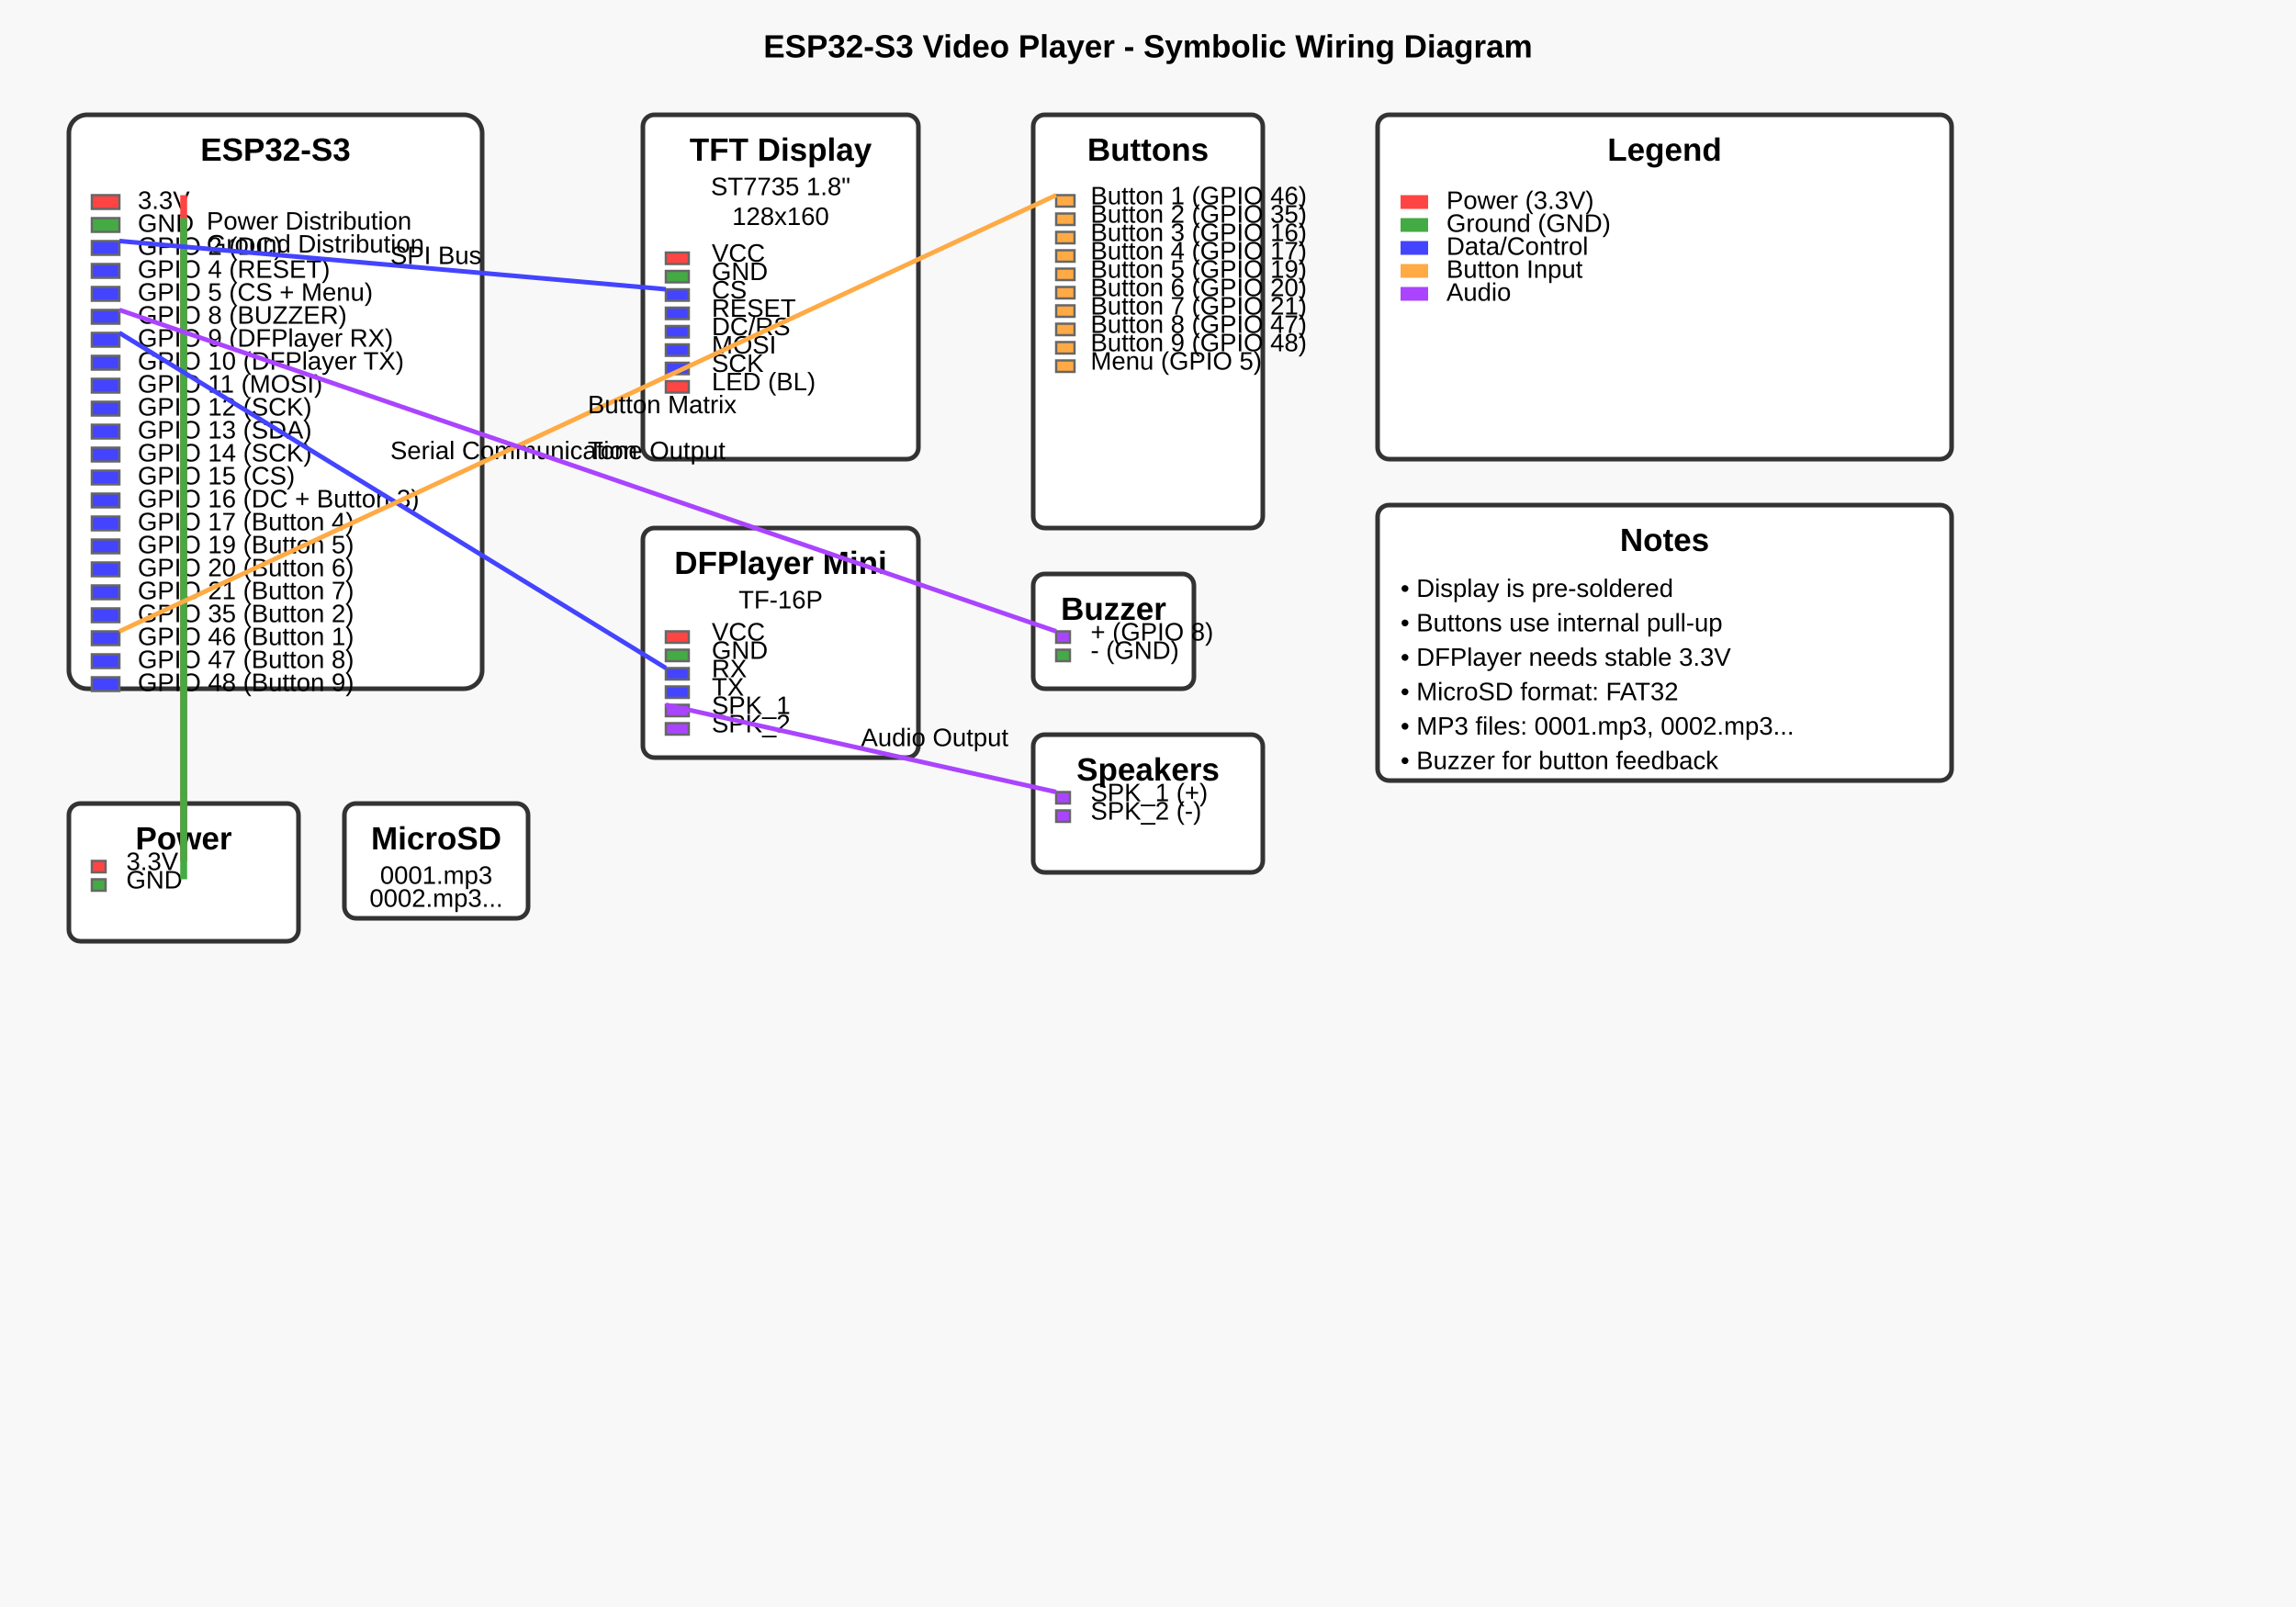
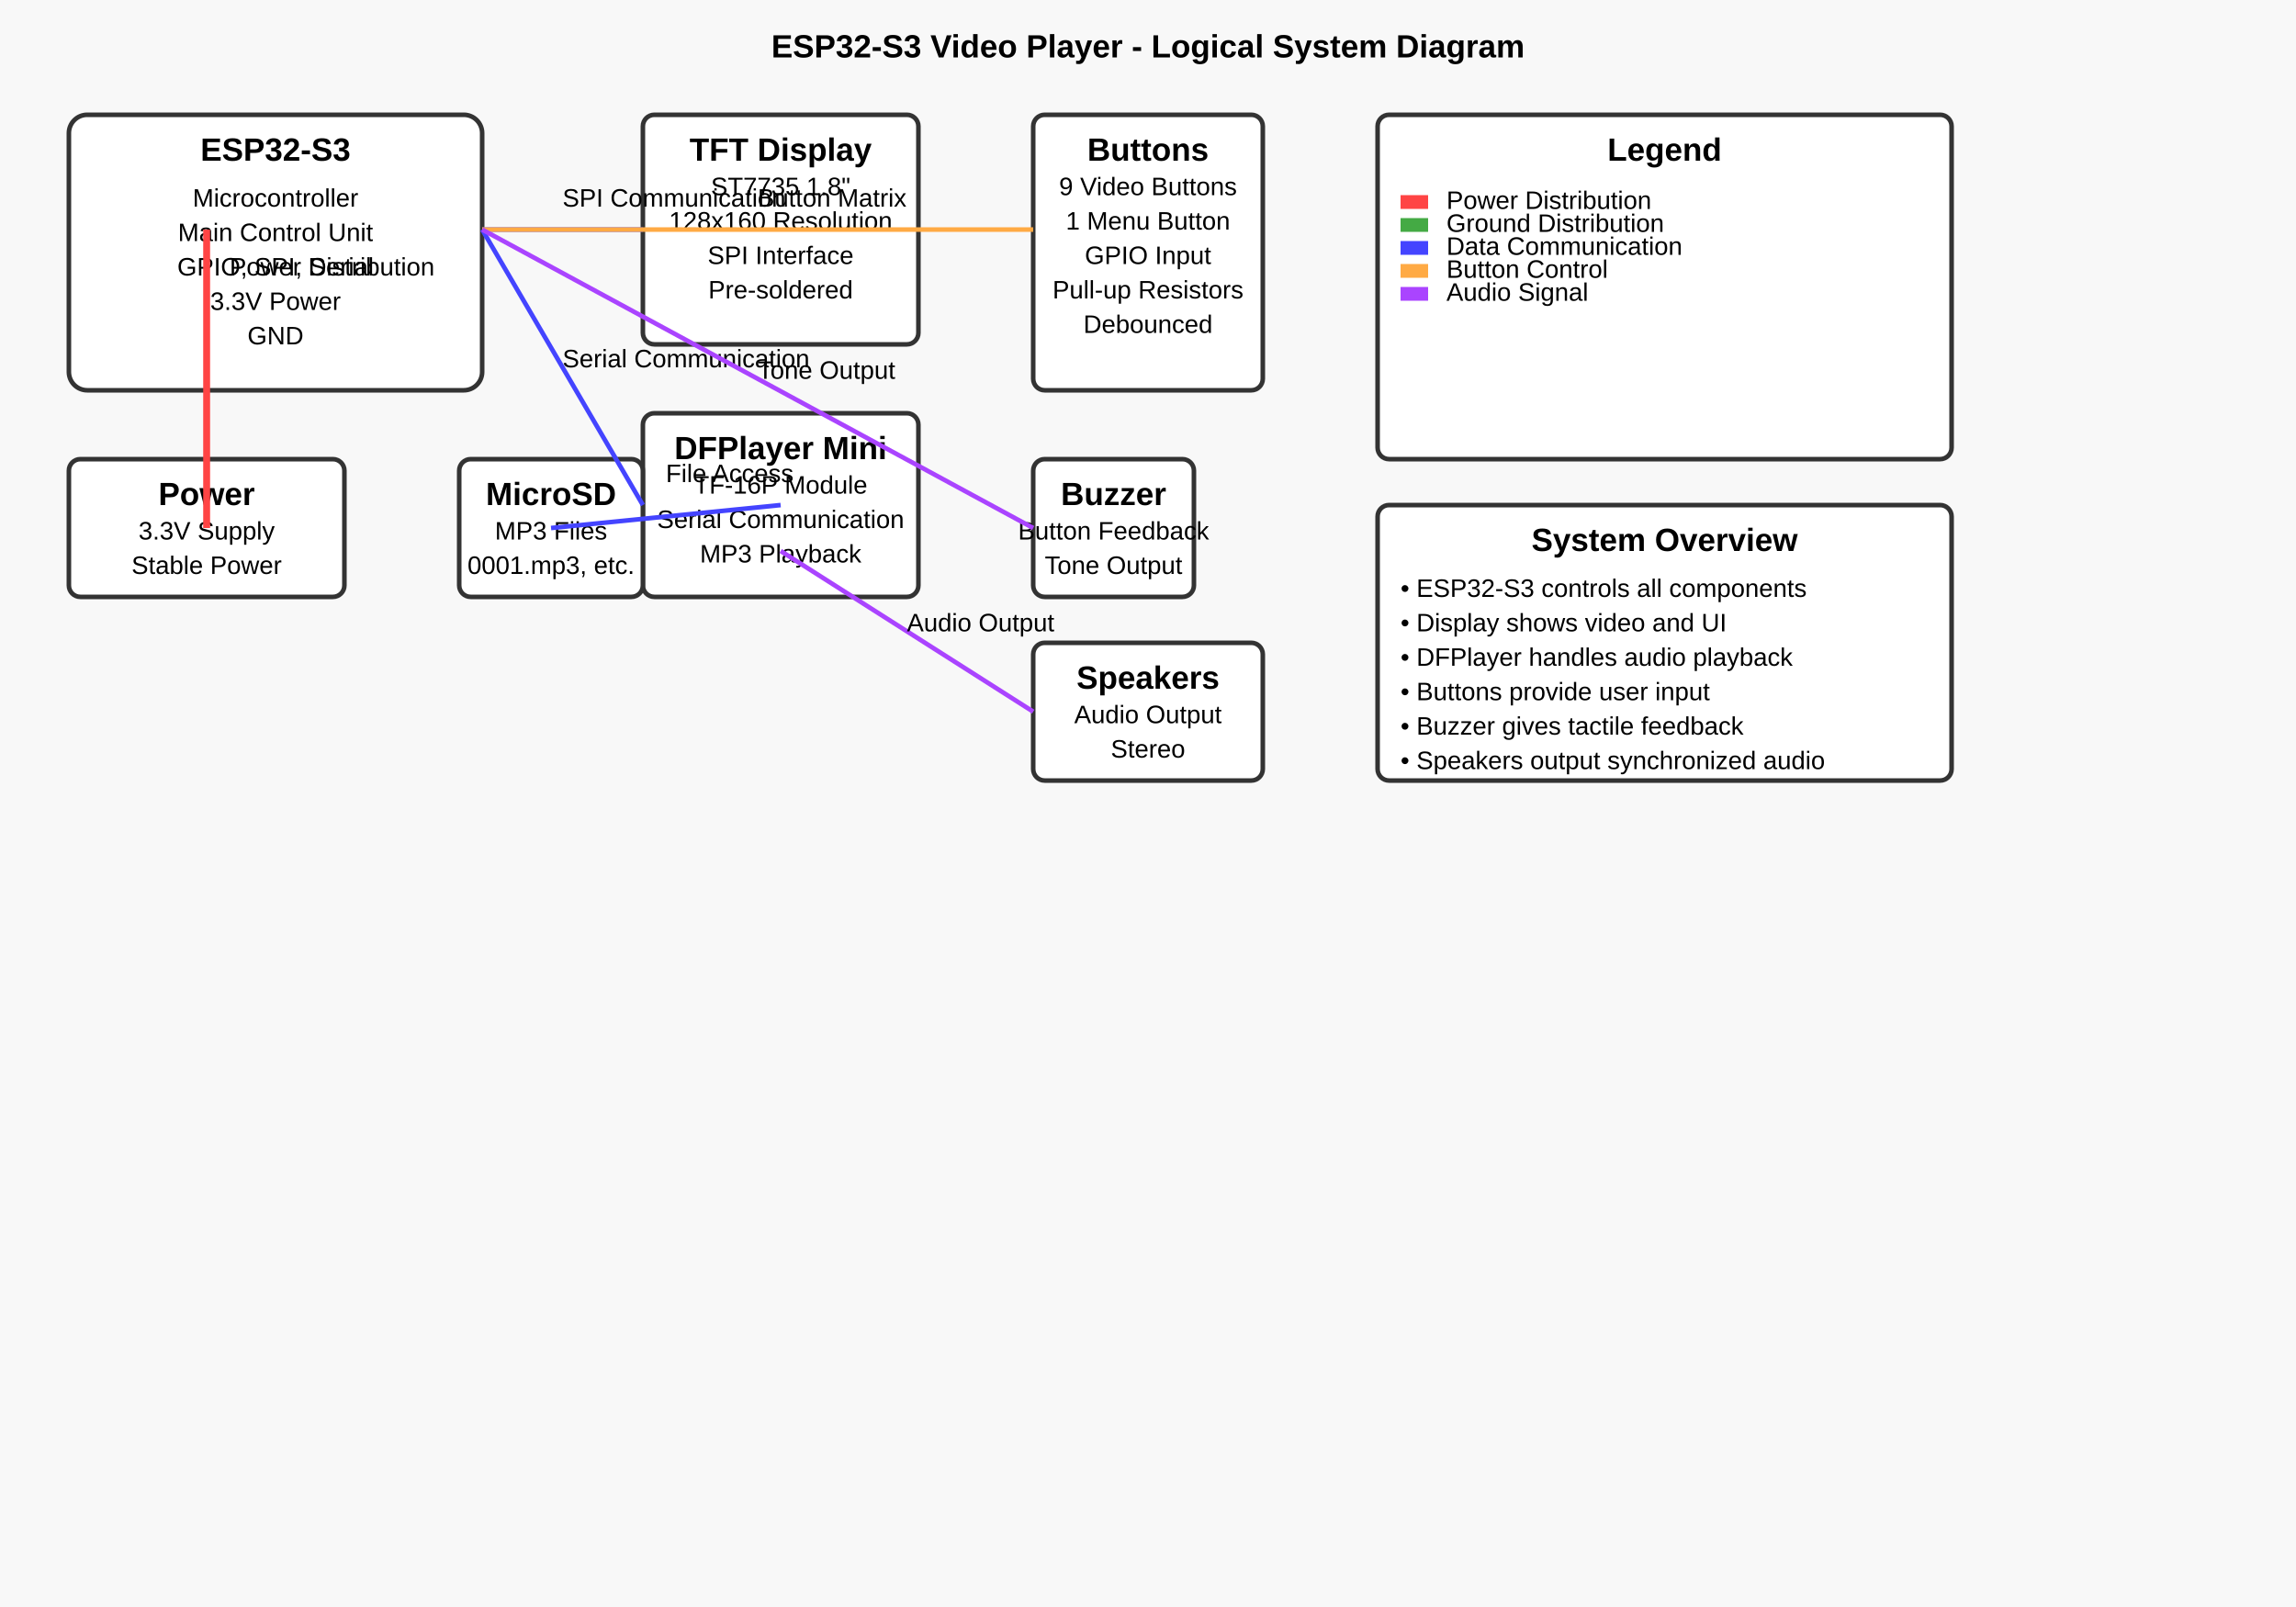
<svg xmlns="http://www.w3.org/2000/svg" width="1000" height="700">
  <defs>
    <style>
      .component { fill: #ffffff; stroke: #333333; stroke-width: 2; }
      .pin { fill: #e0e0e0; stroke: #666666; stroke-width: 1; }
      .power { fill: #ff4444; }
      .ground { fill: #44aa44; }
      .data { fill: #4444ff; }
      .button { fill: #ffaa44; }
      .audio { fill: #aa44ff; }
      .text { font-family: Arial, sans-serif; font-size: 11px; }
      .title { font-family: Arial, sans-serif; font-size: 14px; font-weight: bold; }
      .connection { stroke: #333333; stroke-width: 2; }
      .power-line { stroke: #ff4444; stroke-width: 3; }
      .ground-line { stroke: #44aa44; stroke-width: 3; }
      .data-line { stroke: #4444ff; stroke-width: 2; }
      .button-line { stroke: #ffaa44; stroke-width: 2; }
      .audio-line { stroke: #aa44ff; stroke-width: 2; }
    </style>
  </defs>
  <rect width="1000" height="700" fill="#f8f8f8" />
-   <text x="500" y="25" text-anchor="middle" class="title">ESP32-S3 Video Player - Symbolic Wiring Diagram</text>
-   <rect x="30" y="50" width="180" height="250" class="component" rx="8" />
+   <text x="500" y="25" text-anchor="middle" class="title">ESP32-S3 Video Player - Logical System Diagram</text>
+   <rect x="30" y="50" width="180" height="120" class="component" rx="8" />
  <text x="120" y="70" text-anchor="middle" class="title">ESP32-S3</text>
-   <rect x="40" y="85" width="12" height="6" class="pin power" />
-   <text x="60" y="91" class="text">3.3V</text>
-   <rect x="40" y="95" width="12" height="6" class="pin ground" />
-   <text x="60" y="101" class="text">GND</text>
-   <rect x="40" y="105" width="12" height="6" class="pin data" />
-   <text x="60" y="111" class="text">GPIO 2 (DC)</text>
-   <rect x="40" y="115" width="12" height="6" class="pin data" />
-   <text x="60" y="121" class="text">GPIO 4 (RESET)</text>
-   <rect x="40" y="125" width="12" height="6" class="pin data" />
-   <text x="60" y="131" class="text">GPIO 5 (CS + Menu)</text>
-   <rect x="40" y="135" width="12" height="6" class="pin data" />
-   <text x="60" y="141" class="text">GPIO 8 (BUZZER)</text>
-   <rect x="40" y="145" width="12" height="6" class="pin data" />
-   <text x="60" y="151" class="text">GPIO 9 (DFPlayer RX)</text>
-   <rect x="40" y="155" width="12" height="6" class="pin data" />
-   <text x="60" y="161" class="text">GPIO 10 (DFPlayer TX)</text>
-   <rect x="40" y="165" width="12" height="6" class="pin data" />
-   <text x="60" y="171" class="text">GPIO 11 (MOSI)</text>
-   <rect x="40" y="175" width="12" height="6" class="pin data" />
-   <text x="60" y="181" class="text">GPIO 12 (SCK)</text>
-   <rect x="40" y="185" width="12" height="6" class="pin data" />
-   <text x="60" y="191" class="text">GPIO 13 (SDA)</text>
-   <rect x="40" y="195" width="12" height="6" class="pin data" />
-   <text x="60" y="201" class="text">GPIO 14 (SCK)</text>
-   <rect x="40" y="205" width="12" height="6" class="pin data" />
-   <text x="60" y="211" class="text">GPIO 15 (CS)</text>
-   <rect x="40" y="215" width="12" height="6" class="pin data" />
-   <text x="60" y="221" class="text">GPIO 16 (DC + Button 3)</text>
-   <rect x="40" y="225" width="12" height="6" class="pin data" />
-   <text x="60" y="231" class="text">GPIO 17 (Button 4)</text>
-   <rect x="40" y="235" width="12" height="6" class="pin data" />
-   <text x="60" y="241" class="text">GPIO 19 (Button 5)</text>
-   <rect x="40" y="245" width="12" height="6" class="pin data" />
-   <text x="60" y="251" class="text">GPIO 20 (Button 6)</text>
-   <rect x="40" y="255" width="12" height="6" class="pin data" />
-   <text x="60" y="261" class="text">GPIO 21 (Button 7)</text>
-   <rect x="40" y="265" width="12" height="6" class="pin data" />
-   <text x="60" y="271" class="text">GPIO 35 (Button 2)</text>
-   <rect x="40" y="275" width="12" height="6" class="pin data" />
-   <text x="60" y="281" class="text">GPIO 46 (Button 1)</text>
-   <rect x="40" y="285" width="12" height="6" class="pin data" />
-   <text x="60" y="291" class="text">GPIO 47 (Button 8)</text>
-   <rect x="40" y="295" width="12" height="6" class="pin data" />
-   <text x="60" y="301" class="text">GPIO 48 (Button 9)</text>
-   <rect x="280" y="50" width="120" height="150" class="component" rx="5" />
+   <text x="120" y="90" text-anchor="middle" class="text">Microcontroller</text>
+   <text x="120" y="105" text-anchor="middle" class="text">Main Control Unit</text>
+   <text x="120" y="120" text-anchor="middle" class="text">GPIO, SPI, Serial</text>
+   <text x="120" y="135" text-anchor="middle" class="text">3.3V Power</text>
+   <text x="120" y="150" text-anchor="middle" class="text">GND</text>
+   <rect x="280" y="50" width="120" height="100" class="component" rx="5" />
  <text x="340" y="70" text-anchor="middle" class="title">TFT Display</text>
  <text x="340" y="85" text-anchor="middle" class="text">ST7735 1.8"</text>
-   <text x="340" y="98" text-anchor="middle" class="text">128x160</text>
-   <rect x="290" y="110" width="10" height="5" class="pin power" />
-   <text x="310" y="114" class="text">VCC</text>
-   <rect x="290" y="118" width="10" height="5" class="pin ground" />
-   <text x="310" y="122" class="text">GND</text>
-   <rect x="290" y="126" width="10" height="5" class="pin data" />
-   <text x="310" y="130" class="text">CS</text>
-   <rect x="290" y="134" width="10" height="5" class="pin data" />
-   <text x="310" y="138" class="text">RESET</text>
-   <rect x="290" y="142" width="10" height="5" class="pin data" />
-   <text x="310" y="146" class="text">DC/RS</text>
-   <rect x="290" y="150" width="10" height="5" class="pin data" />
-   <text x="310" y="154" class="text">MOSI</text>
-   <rect x="290" y="158" width="10" height="5" class="pin data" />
-   <text x="310" y="162" class="text">SCK</text>
-   <rect x="290" y="166" width="10" height="5" class="pin power" />
-   <text x="310" y="170" class="text">LED (BL)</text>
-   <rect x="280" y="230" width="120" height="100" class="component" rx="5" />
-   <text x="340" y="250" text-anchor="middle" class="title">DFPlayer Mini</text>
-   <text x="340" y="265" text-anchor="middle" class="text">TF-16P</text>
-   <rect x="290" y="275" width="10" height="5" class="pin power" />
-   <text x="310" y="279" class="text">VCC</text>
-   <rect x="290" y="283" width="10" height="5" class="pin ground" />
-   <text x="310" y="287" class="text">GND</text>
-   <rect x="290" y="291" width="10" height="5" class="pin data" />
-   <text x="310" y="295" class="text">RX</text>
-   <rect x="290" y="299" width="10" height="5" class="pin data" />
-   <text x="310" y="303" class="text">TX</text>
-   <rect x="290" y="307" width="10" height="5" class="pin audio" />
-   <text x="310" y="311" class="text">SPK_1</text>
-   <rect x="290" y="315" width="10" height="5" class="pin audio" />
-   <text x="310" y="319" class="text">SPK_2</text>
-   <rect x="450" y="50" width="100" height="180" class="component" rx="5" />
+   <text x="340" y="100" text-anchor="middle" class="text">128x160 Resolution</text>
+   <text x="340" y="115" text-anchor="middle" class="text">SPI Interface</text>
+   <text x="340" y="130" text-anchor="middle" class="text">Pre-soldered</text>
+   <rect x="280" y="180" width="120" height="80" class="component" rx="5" />
+   <text x="340" y="200" text-anchor="middle" class="title">DFPlayer Mini</text>
+   <text x="340" y="215" text-anchor="middle" class="text">TF-16P Module</text>
+   <text x="340" y="230" text-anchor="middle" class="text">Serial Communication</text>
+   <text x="340" y="245" text-anchor="middle" class="text">MP3 Playback</text>
+   <rect x="450" y="50" width="100" height="120" class="component" rx="5" />
  <text x="500" y="70" text-anchor="middle" class="title">Buttons</text>
-   <rect x="460" y="85" width="8" height="5" class="pin button" />
-   <text x="475" y="89" class="text">Button 1 (GPIO 46)</text>
-   <rect x="460" y="93" width="8" height="5" class="pin button" />
-   <text x="475" y="97" class="text">Button 2 (GPIO 35)</text>
-   <rect x="460" y="101" width="8" height="5" class="pin button" />
-   <text x="475" y="105" class="text">Button 3 (GPIO 16)</text>
-   <rect x="460" y="109" width="8" height="5" class="pin button" />
-   <text x="475" y="113" class="text">Button 4 (GPIO 17)</text>
-   <rect x="460" y="117" width="8" height="5" class="pin button" />
-   <text x="475" y="121" class="text">Button 5 (GPIO 19)</text>
-   <rect x="460" y="125" width="8" height="5" class="pin button" />
-   <text x="475" y="129" class="text">Button 6 (GPIO 20)</text>
-   <rect x="460" y="133" width="8" height="5" class="pin button" />
-   <text x="475" y="137" class="text">Button 7 (GPIO 21)</text>
-   <rect x="460" y="141" width="8" height="5" class="pin button" />
-   <text x="475" y="145" class="text">Button 8 (GPIO 47)</text>
-   <rect x="460" y="149" width="8" height="5" class="pin button" />
-   <text x="475" y="153" class="text">Button 9 (GPIO 48)</text>
-   <rect x="460" y="157" width="8" height="5" class="pin button" />
-   <text x="475" y="161" class="text">Menu (GPIO 5)</text>
-   <rect x="450" y="250" width="70" height="50" class="component" rx="5" />
-   <text x="485" y="270" text-anchor="middle" class="title">Buzzer</text>
-   <rect x="460" y="275" width="6" height="5" class="pin audio" />
-   <text x="475" y="279" class="text">+ (GPIO 8)</text>
-   <rect x="460" y="283" width="6" height="5" class="pin ground" />
-   <text x="475" y="287" class="text">- (GND)</text>
-   <rect x="450" y="320" width="100" height="60" class="component" rx="5" />
-   <text x="500" y="340" text-anchor="middle" class="title">Speakers</text>
-   <rect x="460" y="345" width="6" height="5" class="pin audio" />
-   <text x="475" y="349" class="text">SPK_1 (+)</text>
-   <rect x="460" y="353" width="6" height="5" class="pin audio" />
-   <text x="475" y="357" class="text">SPK_2 (-)</text>
-   <rect x="30" y="350" width="100" height="60" class="component" rx="5" />
-   <text x="80" y="370" text-anchor="middle" class="title">Power</text>
-   <rect x="40" y="375" width="6" height="5" class="pin power" />
-   <text x="55" y="379" class="text">3.3V</text>
-   <rect x="40" y="383" width="6" height="5" class="pin ground" />
-   <text x="55" y="387" class="text">GND</text>
-   <rect x="150" y="350" width="80" height="50" class="component" rx="5" />
-   <text x="190" y="370" text-anchor="middle" class="title">MicroSD</text>
-   <text x="190" y="385" text-anchor="middle" class="text">0001.mp3</text>
-   <text x="190" y="395" text-anchor="middle" class="text">0002.mp3...</text>
-   <line x1="80" y1="375" x2="80" y2="85" class="connection power-line" />
-   <text x="90" y="100" class="text">Power Distribution</text>
-   <line x1="80" y1="383" x2="80" y2="95" class="connection ground-line" />
-   <text x="90" y="110" class="text">Ground Distribution</text>
-   <line x1="52" y1="105" x2="290" y2="126" class="connection data-line" />
-   <text x="170" y="115" class="text">SPI Bus</text>
-   <line x1="52" y1="145" x2="290" y2="291" class="connection data-line" />
-   <text x="170" y="200" class="text">Serial Communication</text>
-   <line x1="290" y1="307" x2="460" y2="345" class="connection audio-line" />
-   <text x="375" y="325" class="text">Audio Output</text>
-   <line x1="52" y1="275" x2="460" y2="85" class="connection button-line" />
-   <text x="256" y="180" class="text">Button Matrix</text>
-   <line x1="52" y1="135" x2="460" y2="275" class="connection audio-line" />
-   <text x="256" y="200" class="text">Tone Output</text>
+   <text x="500" y="85" text-anchor="middle" class="text">9 Video Buttons</text>
+   <text x="500" y="100" text-anchor="middle" class="text">1 Menu Button</text>
+   <text x="500" y="115" text-anchor="middle" class="text">GPIO Input</text>
+   <text x="500" y="130" text-anchor="middle" class="text">Pull-up Resistors</text>
+   <text x="500" y="145" text-anchor="middle" class="text">Debounced</text>
+   <rect x="450" y="200" width="70" height="60" class="component" rx="5" />
+   <text x="485" y="220" text-anchor="middle" class="title">Buzzer</text>
+   <text x="485" y="235" text-anchor="middle" class="text">Button Feedback</text>
+   <text x="485" y="250" text-anchor="middle" class="text">Tone Output</text>
+   <rect x="450" y="280" width="100" height="60" class="component" rx="5" />
+   <text x="500" y="300" text-anchor="middle" class="title">Speakers</text>
+   <text x="500" y="315" text-anchor="middle" class="text">Audio Output</text>
+   <text x="500" y="330" text-anchor="middle" class="text">Stereo</text>
+   <rect x="30" y="200" width="120" height="60" class="component" rx="5" />
+   <text x="90" y="220" text-anchor="middle" class="title">Power</text>
+   <text x="90" y="235" text-anchor="middle" class="text">3.3V Supply</text>
+   <text x="90" y="250" text-anchor="middle" class="text">Stable Power</text>
+   <rect x="200" y="200" width="80" height="60" class="component" rx="5" />
+   <text x="240" y="220" text-anchor="middle" class="title">MicroSD</text>
+   <text x="240" y="235" text-anchor="middle" class="text">MP3 Files</text>
+   <text x="240" y="250" text-anchor="middle" class="text">0001.mp3, etc.</text>
+   <line x1="90" y1="230" x2="90" y2="100" class="connection power-line" />
+   <text x="100" y="120" class="text">Power Distribution</text>
+   <line x1="210" y1="100" x2="280" y2="100" class="connection data-line" />
+   <text x="245" y="90" class="text">SPI Communication</text>
+   <line x1="210" y1="100" x2="280" y2="220" class="connection data-line" />
+   <text x="245" y="160" class="text">Serial Communication</text>
+   <line x1="340" y1="240" x2="450" y2="310" class="connection audio-line" />
+   <text x="395" y="275" class="text">Audio Output</text>
+   <line x1="210" y1="100" x2="450" y2="100" class="connection button-line" />
+   <text x="330" y="90" class="text">Button Matrix</text>
+   <line x1="210" y1="100" x2="450" y2="230" class="connection audio-line" />
+   <text x="330" y="165" class="text">Tone Output</text>
+   <line x1="240" y1="230" x2="340" y2="220" class="connection data-line" />
+   <text x="290" y="210" class="text">File Access</text>
  <rect x="600" y="50" width="250" height="150" class="component" rx="5" />
  <text x="725" y="70" text-anchor="middle" class="title">Legend</text>
  <rect x="610" y="85" width="12" height="6" class="power" />
-   <text x="630" y="91" class="text">Power (3.3V)</text>
+   <text x="630" y="91" class="text">Power Distribution</text>
  <rect x="610" y="95" width="12" height="6" class="ground" />
-   <text x="630" y="101" class="text">Ground (GND)</text>
+   <text x="630" y="101" class="text">Ground Distribution</text>
  <rect x="610" y="105" width="12" height="6" class="data" />
-   <text x="630" y="111" class="text">Data/Control</text>
+   <text x="630" y="111" class="text">Data Communication</text>
  <rect x="610" y="115" width="12" height="6" class="button" />
-   <text x="630" y="121" class="text">Button Input</text>
+   <text x="630" y="121" class="text">Button Control</text>
  <rect x="610" y="125" width="12" height="6" class="audio" />
-   <text x="630" y="131" class="text">Audio</text>
+   <text x="630" y="131" class="text">Audio Signal</text>
  <rect x="600" y="220" width="250" height="120" class="component" rx="5" />
-   <text x="725" y="240" text-anchor="middle" class="title">Notes</text>
-   <text x="610" y="260" class="text">• Display is pre-soldered</text>
-   <text x="610" y="275" class="text">• Buttons use internal pull-up</text>
-   <text x="610" y="290" class="text">• DFPlayer needs stable 3.3V</text>
-   <text x="610" y="305" class="text">• MicroSD format: FAT32</text>
-   <text x="610" y="320" class="text">• MP3 files: 0001.mp3, 0002.mp3...</text>
-   <text x="610" y="335" class="text">• Buzzer for button feedback</text>
+   <text x="725" y="240" text-anchor="middle" class="title">System Overview</text>
+   <text x="610" y="260" class="text">• ESP32-S3 controls all components</text>
+   <text x="610" y="275" class="text">• Display shows video and UI</text>
+   <text x="610" y="290" class="text">• DFPlayer handles audio playback</text>
+   <text x="610" y="305" class="text">• Buttons provide user input</text>
+   <text x="610" y="320" class="text">• Buzzer gives tactile feedback</text>
+   <text x="610" y="335" class="text">• Speakers output synchronized audio</text>
</svg>
